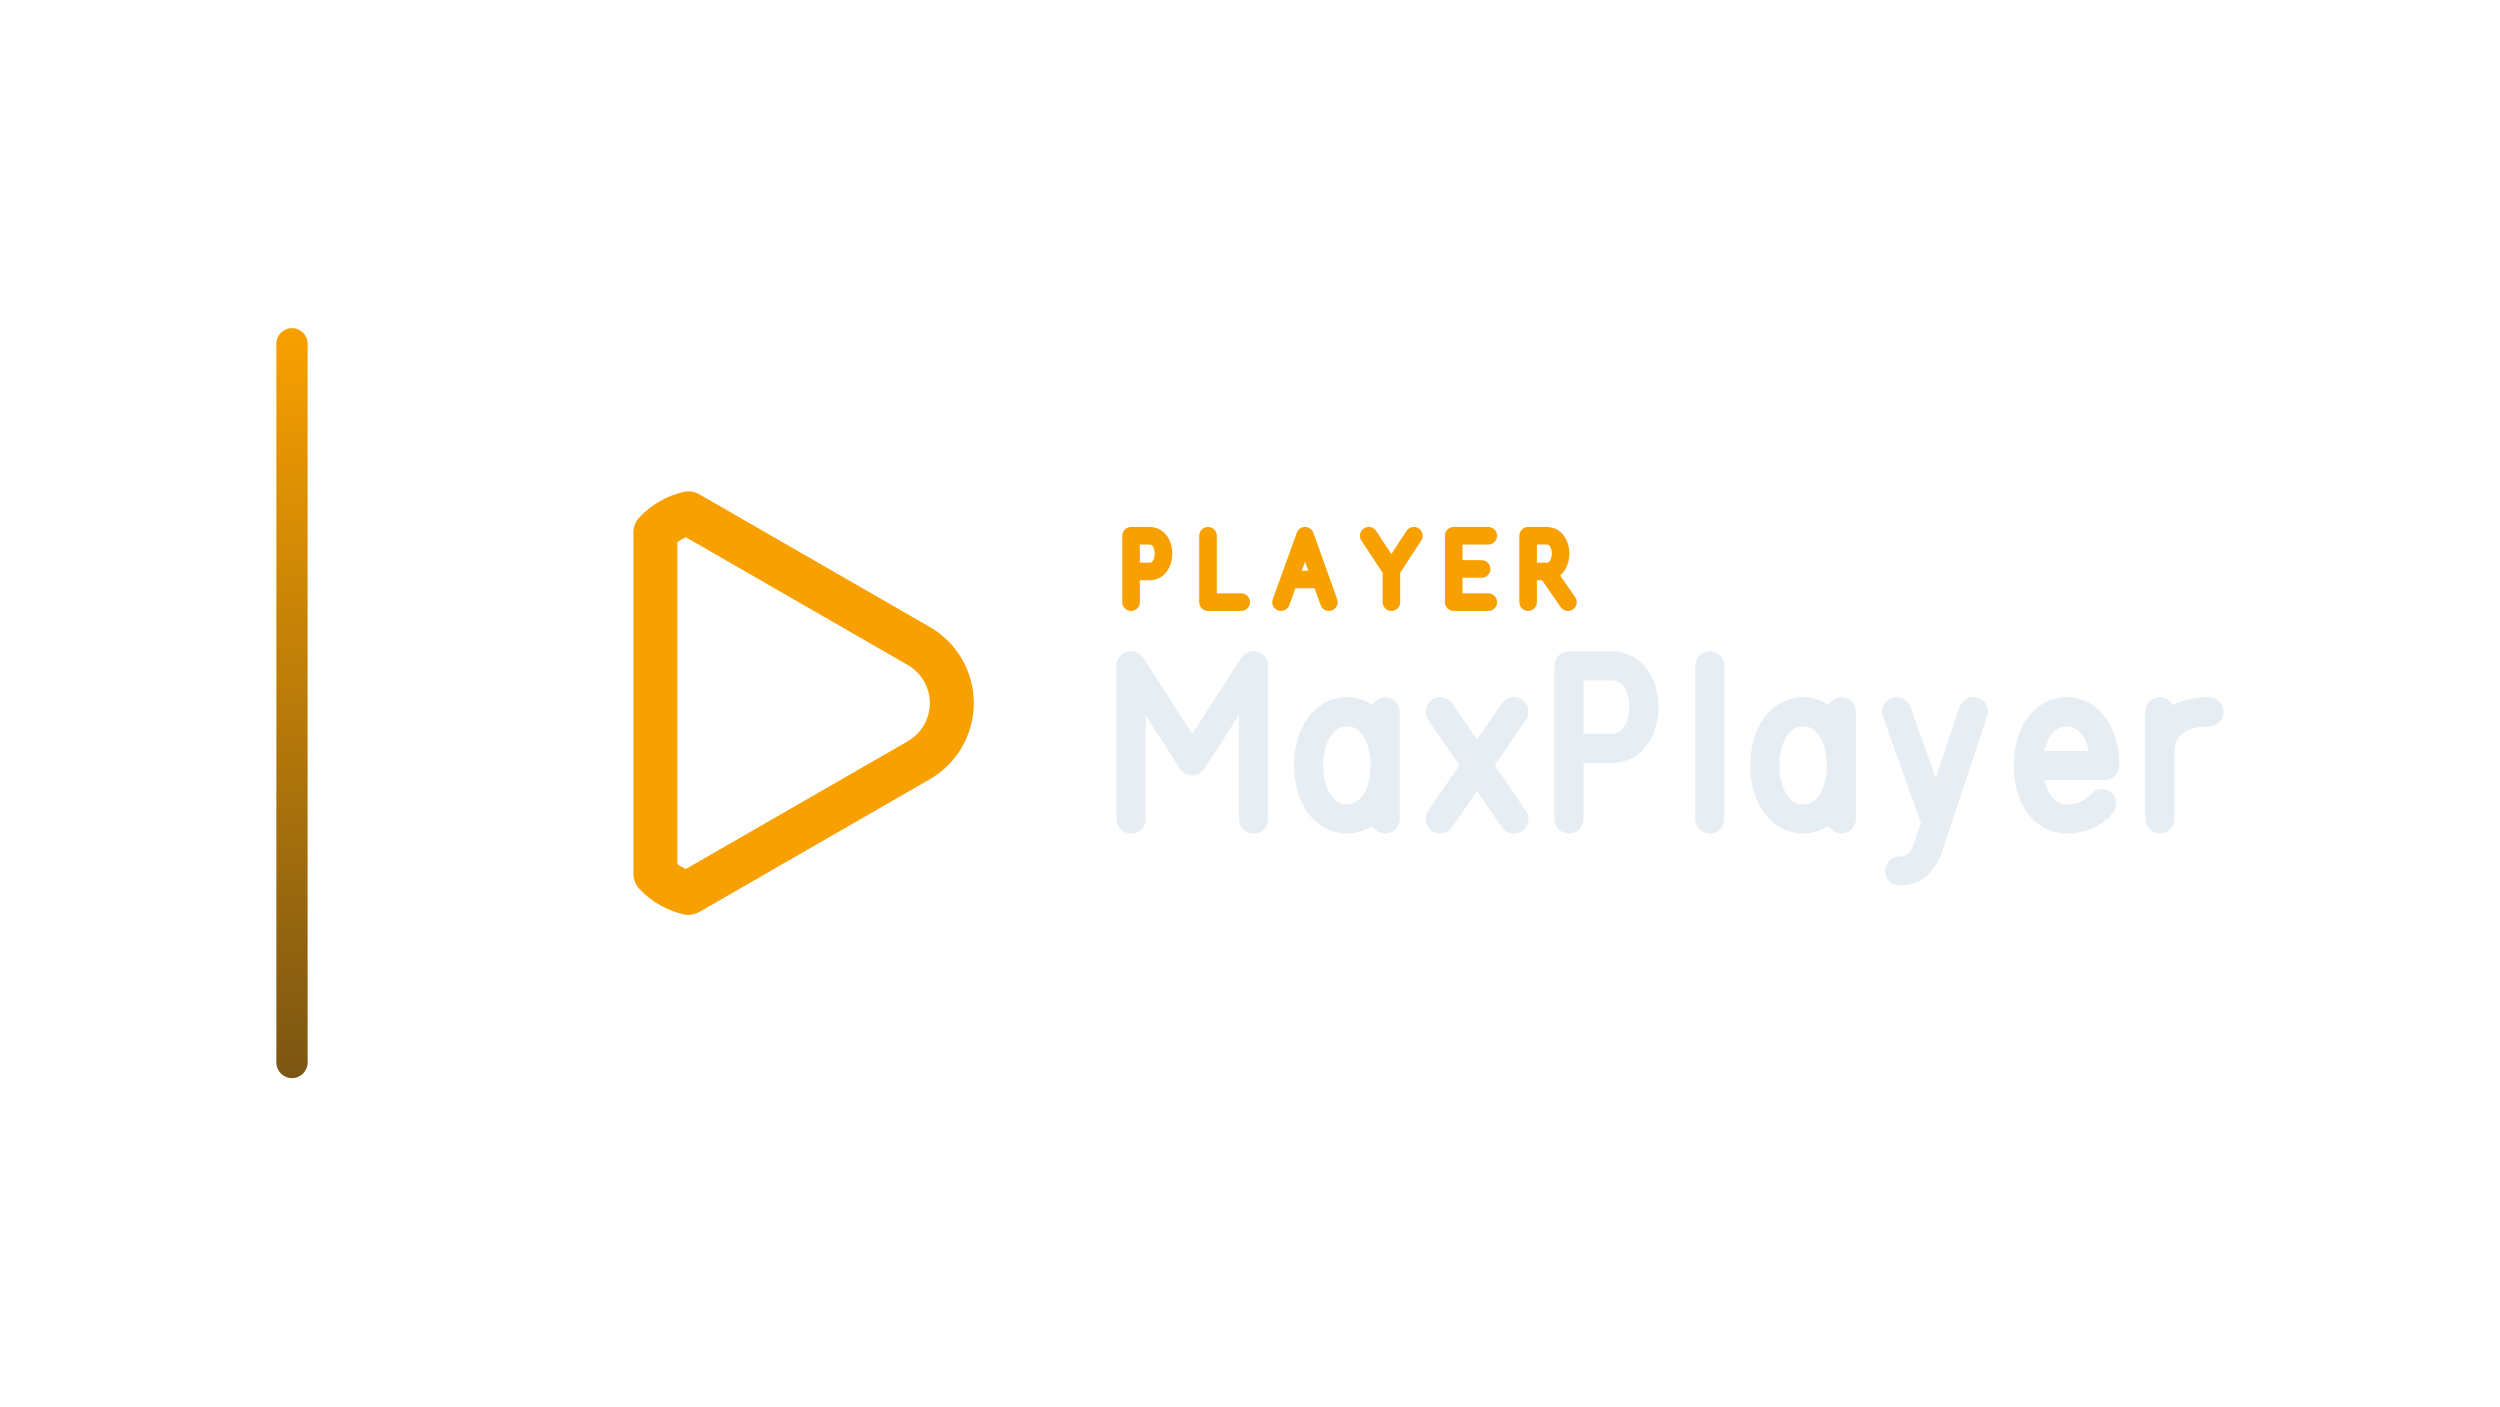
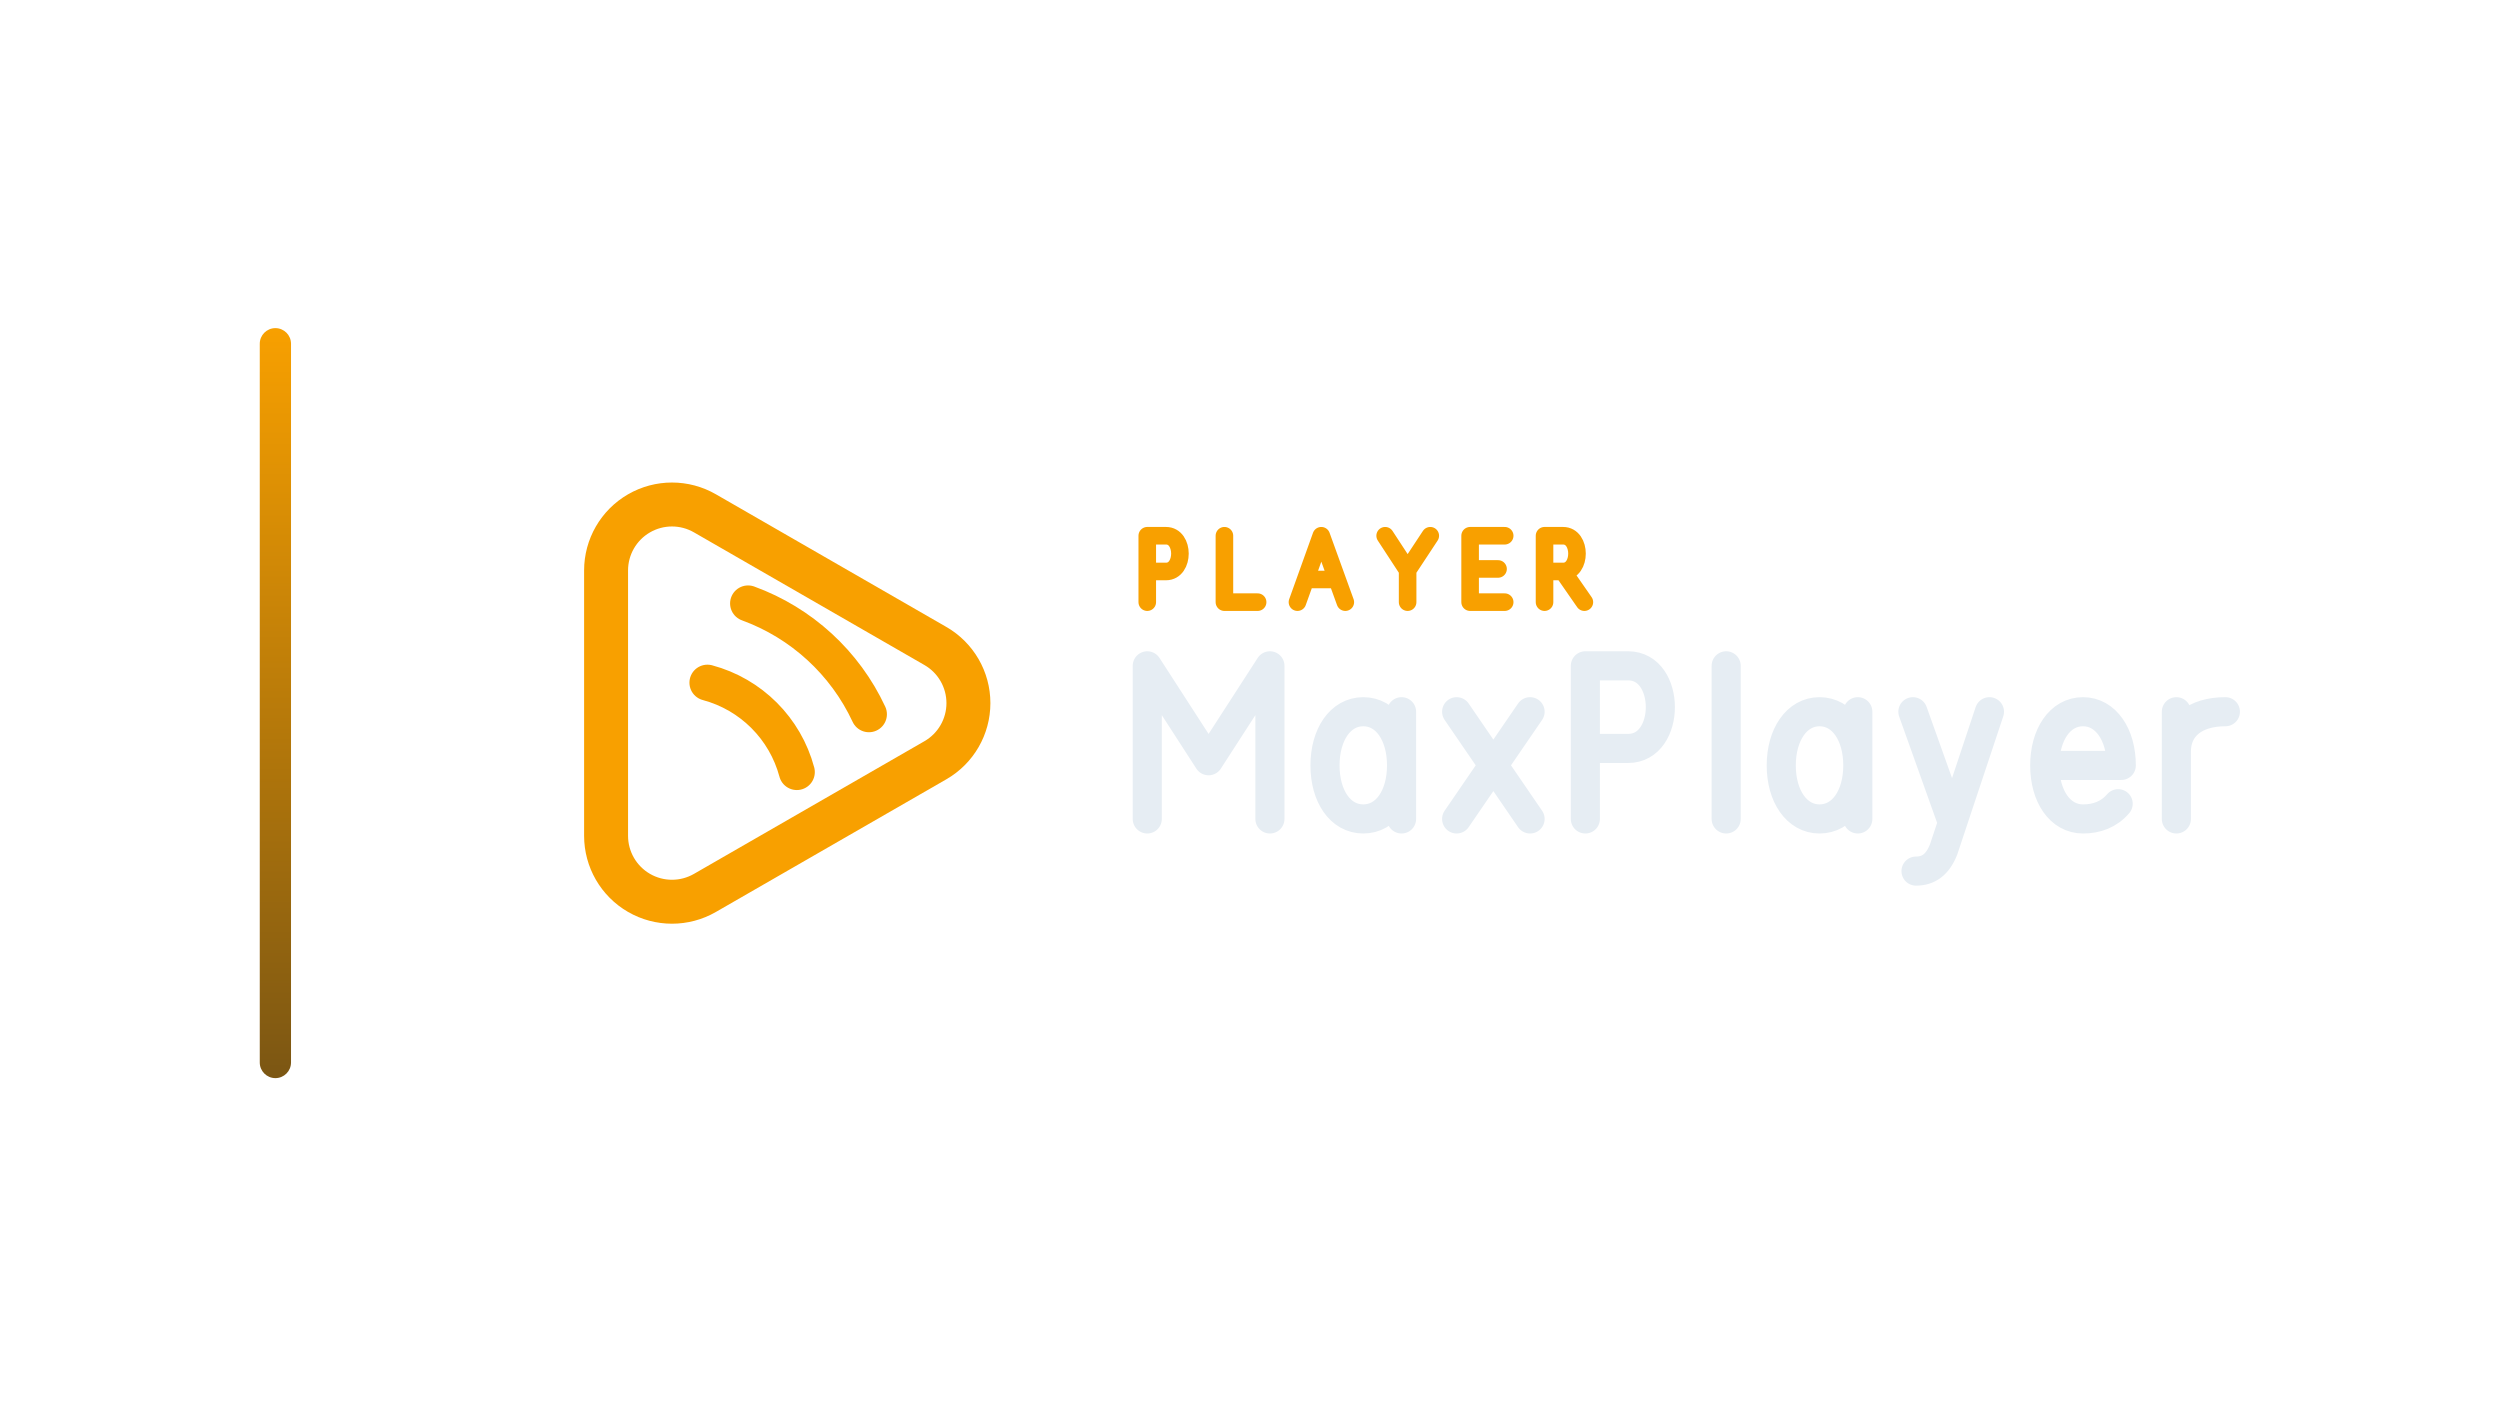
<svg xmlns="http://www.w3.org/2000/svg" width="1280" height="720" viewBox="0 0 1280 720">
-   <g transform="translate(71.5,0.0)">
+   <g transform="translate(63.0,0.0)">
    <defs>
      <linearGradient id="cbRail" x1="0" y1="0" x2="0" y2="1">
        <stop offset="0%" stop-color="#F8A000" />
        <stop offset="100%" stop-color="#7B5613" />
      </linearGradient>
    </defs>
    <rect x="70" y="168" width="16" height="384" rx="8.0" fill="url(#cbRail)" />
-     <g transform="translate(160,180) scale(0.70312)">
-       <path d="M 172 117.8 L 339.8 214.4 A 48 48 0 0 1 339.8 297.6 L 172 394.2 A 48 48 0 0 1 148 380.3 L 148 131.7 A 48 48 0 0 1 172 117.8 Z" fill="none" stroke="#F8A000" stroke-width="32.0" stroke-linecap="round" stroke-linejoin="round" />
+     <g transform="translate(177,180) scale(0.70312)">
+       <path d="M 172 117.8 L 339.8 214.4 A 48 48 0 0 1 339.8 297.6 L 172 394.2 A 48 48 0 0 1 100 352.6 L 100 159.4 A 48 48 0 0 1 172 117.8 Z" fill="none" stroke="#F8A000" stroke-width="32.0" stroke-linecap="round" stroke-linejoin="round" />
+       <path d="M 173.8 241.1 A 92 92 0 0 1 238.9 306.2" fill="none" stroke="#F8A000" stroke-width="26.2" stroke-linecap="round" stroke-linejoin="round" />
+       <path d="M 203.4 183.4 A 156 156 0 0 1 291.4 264.1" fill="none" stroke="#F8A000" stroke-width="26.2" stroke-linecap="round" stroke-linejoin="round" />
    </g>
-     <path d="M 507.6 308.3 L 507.6 274.3 L 517.1 274.3 C 526.6 274.3 526.6 292.6 517.1 292.6 L 507.6 292.6 M 547.0 274.3 L 547.0 308.3 L 564.0 308.3 M 584.4 308.3 L 596.7 274.3 L 608.9 308.3 M 588.8 296.7 L 604.5 296.7 M 629.3 274.3 L 640.9 291.9 L 652.4 274.3 M 640.9 291.9 L 640.9 308.3 M 690.5 274.3 L 672.8 274.3 L 672.8 308.3 L 690.5 308.3 M 672.8 291.3 L 687.1 291.3 M 710.9 308.3 L 710.9 274.3 L 720.4 274.3 C 729.9 274.3 729.9 292.6 720.4 292.6 L 710.9 292.6 M 720.4 292.6 L 731.3 308.3" fill="none" stroke="#F8A000" stroke-width="9.0" stroke-linecap="round" stroke-linejoin="round" />
-     <path d="M 507.6 419.3 L 507.6 340.9 L 538.9 389.5 L 570.3 340.9 L 570.3 419.3 M 637.7 364.4 L 637.7 419.3 M 637.7 391.9 C 637.7 376.2 629.9 364.4 618.1 364.4 C 606.4 364.4 598.5 376.2 598.5 391.9 C 598.5 407.6 606.4 419.3 618.1 419.3 C 629.9 419.3 637.7 407.6 637.7 391.9 M 665.9 364.4 L 703.6 419.3 M 703.6 364.4 L 665.9 419.3 M 731.8 419.3 L 731.8 340.9 L 753.7 340.9 C 775.7 340.9 775.7 383.2 753.7 383.2 L 731.8 383.2 M 803.9 340.9 L 803.9 419.3 M 871.3 364.4 L 871.3 419.3 M 871.3 391.9 C 871.3 376.2 863.5 364.4 851.7 364.4 C 840.0 364.4 832.1 376.2 832.1 391.9 C 832.1 407.6 840.0 419.3 851.7 419.3 C 863.5 419.3 871.3 407.6 871.3 391.9 M 899.6 364.4 L 919.2 419.3 M 938.8 364.4 L 915.3 435.0 C 912.1 442.8 907.4 446.0 901.1 446.0 M 967.0 391.9 L 1006.2 391.9 C 1006.2 376.2 998.4 364.4 986.6 364.4 C 974.8 364.4 967.0 376.2 967.0 391.9 C 967.0 407.6 974.8 419.3 986.6 419.3 C 993.7 419.3 999.9 417.0 1004.6 411.5 M 1034.4 419.3 L 1034.4 364.4 M 1034.4 384.8 C 1034.4 372.3 1043.8 364.4 1059.5 364.4" fill="none" stroke="#E6EDF3" stroke-width="14.9" stroke-linecap="round" stroke-linejoin="round" />
+     <path d="M 524.4 308.3 L 524.4 274.3 L 534.0 274.3 C 543.5 274.3 543.5 292.6 534.0 292.6 L 524.4 292.6 M 563.9 274.3 L 563.9 308.3 L 580.9 308.3 M 601.3 308.3 L 613.5 274.3 L 625.8 308.3 M 605.7 296.7 L 621.3 296.7 M 646.2 274.3 L 657.7 291.9 L 669.3 274.3 M 657.7 291.9 L 657.7 308.3 M 707.4 274.3 L 689.7 274.3 L 689.7 308.3 L 707.4 308.3 M 689.7 291.3 L 704.0 291.3 M 727.8 308.3 L 727.8 274.3 L 737.3 274.3 C 746.8 274.3 746.8 292.6 737.3 292.6 L 727.8 292.6 M 737.3 292.6 L 748.2 308.3" fill="none" stroke="#F8A000" stroke-width="9.0" stroke-linecap="round" stroke-linejoin="round" />
+     <path d="M 524.4 419.3 L 524.4 340.9 L 555.8 389.5 L 587.2 340.9 L 587.2 419.3 M 654.6 364.4 L 654.6 419.3 M 654.6 391.9 C 654.6 376.2 646.8 364.4 635.0 364.4 C 623.2 364.4 615.4 376.2 615.4 391.9 C 615.4 407.6 623.2 419.3 635.0 419.3 C 646.8 419.3 654.6 407.6 654.6 391.9 M 682.8 364.4 L 720.4 419.3 M 720.4 364.4 L 682.8 419.3 M 748.7 419.3 L 748.7 340.9 L 770.6 340.9 C 792.6 340.9 792.6 383.2 770.6 383.2 L 748.7 383.2 M 820.8 340.9 L 820.8 419.3 M 888.2 364.4 L 888.2 419.3 M 888.2 391.9 C 888.2 376.2 880.4 364.4 868.6 364.4 C 856.9 364.4 849.0 376.2 849.0 391.9 C 849.0 407.6 856.9 419.3 868.6 419.3 C 880.4 419.3 888.2 407.6 888.2 391.9 M 916.4 364.4 L 936.0 419.3 M 955.6 364.4 L 932.1 435.0 C 929.0 442.8 924.3 446.0 918.0 446.0 M 983.9 391.9 L 1023.1 391.9 C 1023.1 376.2 1015.2 364.4 1003.5 364.4 C 991.7 364.4 983.9 376.2 983.9 391.9 C 983.9 407.6 991.7 419.3 1003.5 419.3 C 1010.5 419.3 1016.8 417.0 1021.5 411.5 M 1051.3 419.3 L 1051.3 364.4 M 1051.3 384.8 C 1051.3 372.3 1060.7 364.4 1076.4 364.4" fill="none" stroke="#E6EDF3" stroke-width="14.9" stroke-linecap="round" stroke-linejoin="round" />
  </g>
</svg>
